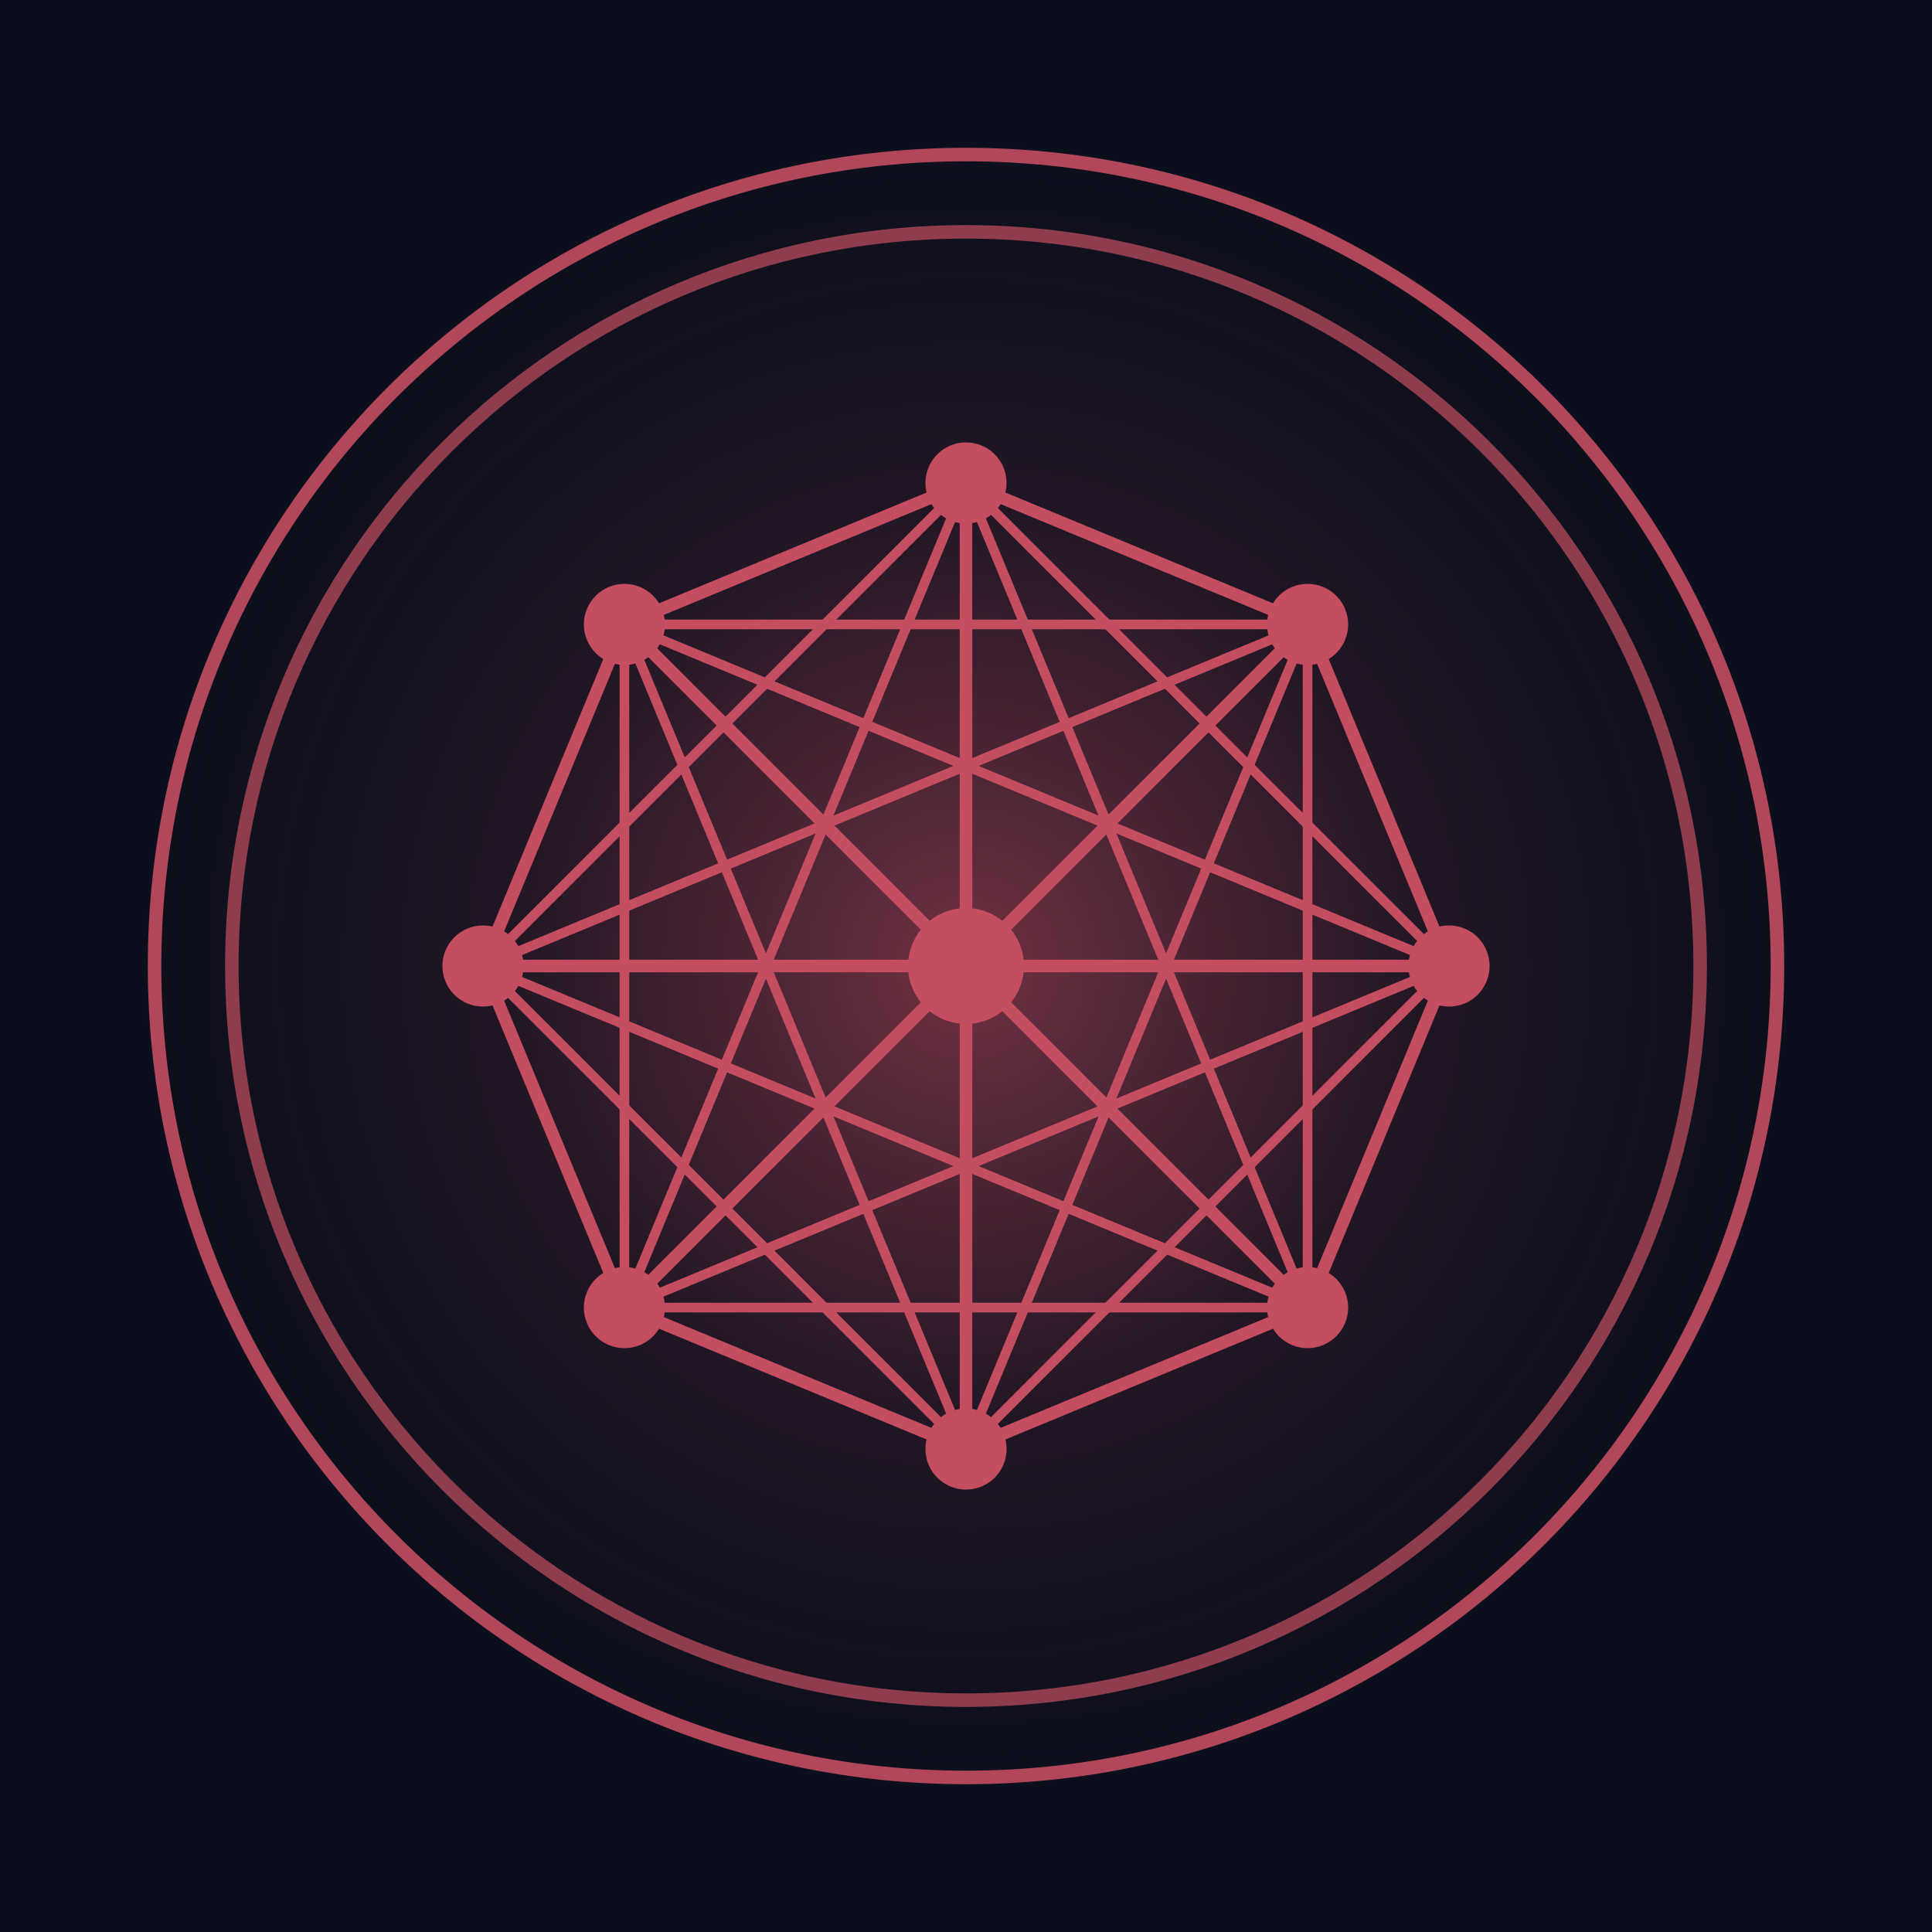
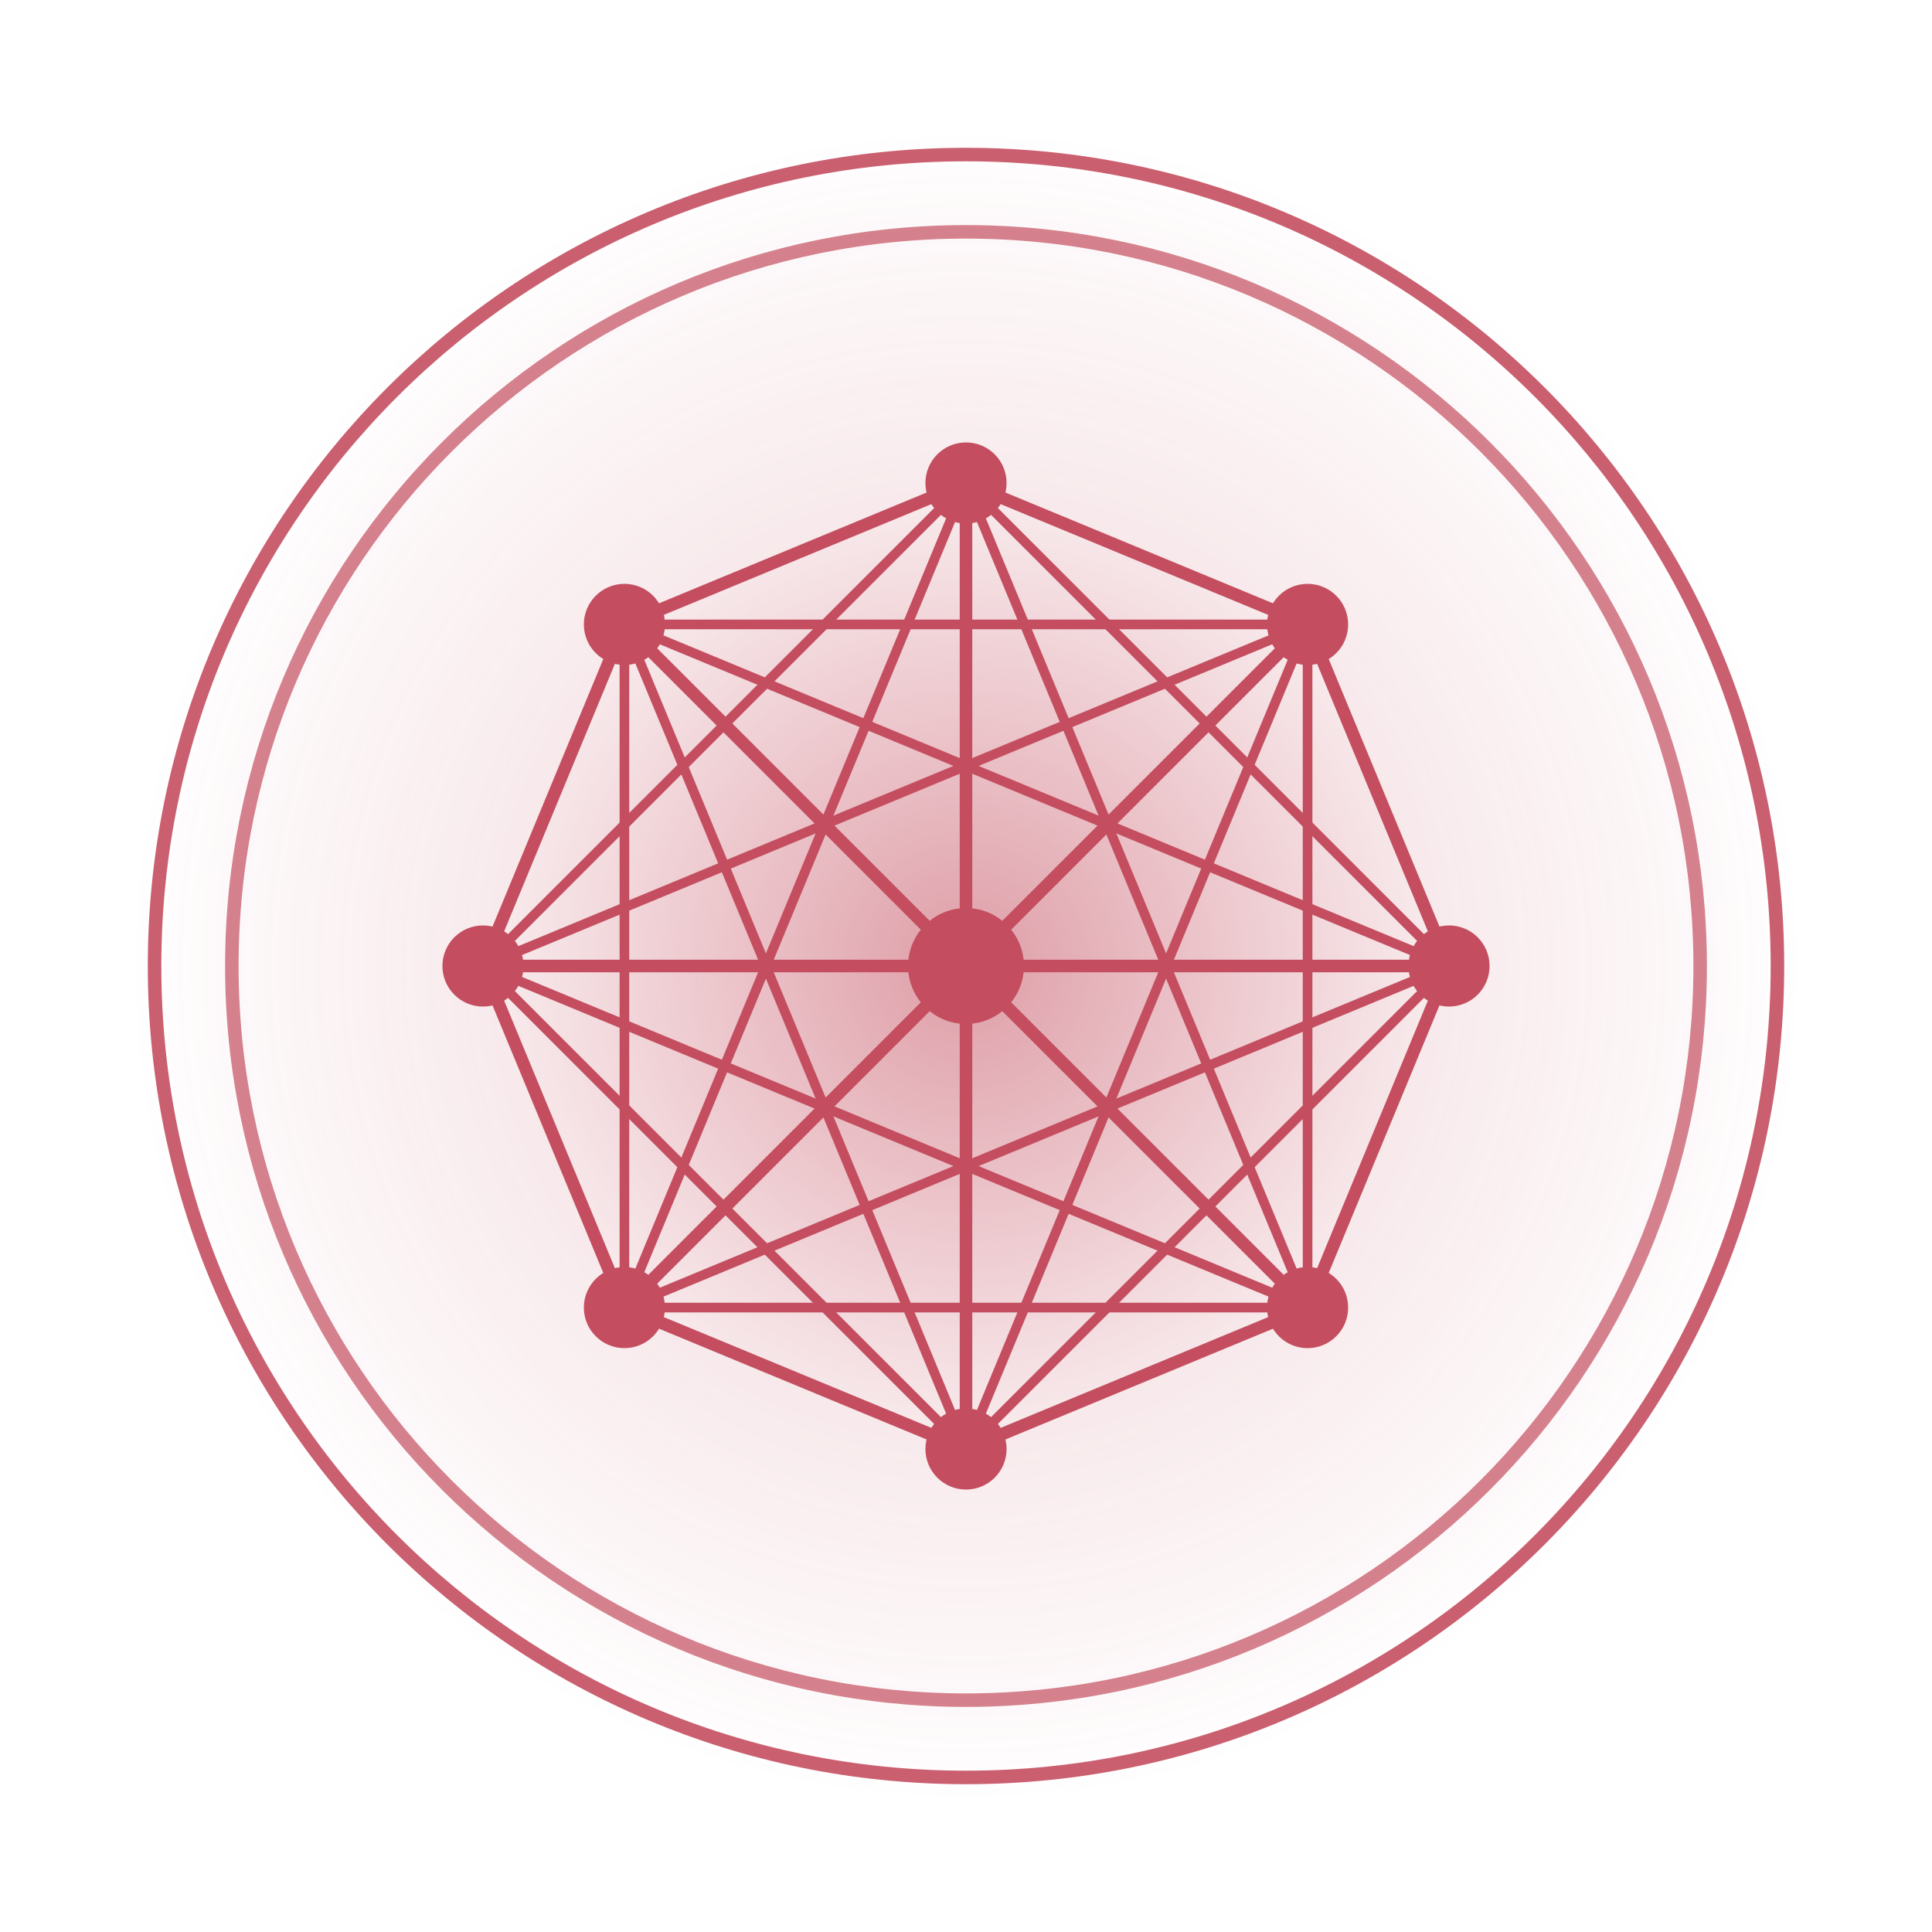
<svg xmlns="http://www.w3.org/2000/svg" viewBox="0 0 200 200">
  <style>
    @keyframes mk-spin     { from { transform: rotate(0deg);   } to { transform: rotate(360deg);  } }
    @keyframes mk-spin-rev { from { transform: rotate(0deg);   } to { transform: rotate(-360deg); } }
  </style>
  <defs>
    <radialGradient id="glow" cx="50%" cy="50%" r="50%">
      <stop offset="0%" stop-color="#C44E5F" stop-opacity="0.55" />
      <stop offset="55%" stop-color="#C44E5F" stop-opacity="0.12" />
      <stop offset="100%" stop-color="#C44E5F" stop-opacity="0" />
    </radialGradient>
  </defs>
-   <rect width="200" height="200" fill="#0A0E1C" />
  <circle cx="100" cy="100" r="86" fill="url(#glow)" />
  <g style="transform-box:fill-box;transform-origin:center;animation:mk-spin 40s linear infinite">
    <circle cx="100" cy="100" r="84" fill="none" stroke="#C44E5F" stroke-width="1.4" opacity="0.9" />
    <circle cx="100" cy="100" r="76" fill="none" stroke="#C44E5F" stroke-width="1.4" opacity="0.7" />
  </g>
  <g style="transform-box:fill-box;transform-origin:center;animation:mk-spin-rev 60s linear infinite">
    <line x1="100" y1="100" x2="100" y2="50" stroke="#C44E5F" stroke-width="1.3" stroke-linecap="round" />
    <line x1="100" y1="100" x2="135.36" y2="64.64" stroke="#C44E5F" stroke-width="1.3" stroke-linecap="round" />
    <line x1="100" y1="100" x2="150" y2="100" stroke="#C44E5F" stroke-width="1.3" stroke-linecap="round" />
    <line x1="100" y1="100" x2="135.36" y2="135.36" stroke="#C44E5F" stroke-width="1.3" stroke-linecap="round" />
    <line x1="100" y1="100" x2="100" y2="150" stroke="#C44E5F" stroke-width="1.3" stroke-linecap="round" />
    <line x1="100" y1="100" x2="64.64" y2="135.36" stroke="#C44E5F" stroke-width="1.3" stroke-linecap="round" />
    <line x1="100" y1="100" x2="50" y2="100" stroke="#C44E5F" stroke-width="1.3" stroke-linecap="round" />
    <line x1="100" y1="100" x2="64.64" y2="64.64" stroke="#C44E5F" stroke-width="1.3" stroke-linecap="round" />
    <line x1="100" y1="50" x2="135.36" y2="64.64" stroke="#C44E5F" stroke-width="1.3" stroke-linecap="round" />
    <line x1="135.36" y1="64.64" x2="150" y2="100" stroke="#C44E5F" stroke-width="1.3" stroke-linecap="round" />
    <line x1="150" y1="100" x2="135.36" y2="135.36" stroke="#C44E5F" stroke-width="1.3" stroke-linecap="round" />
    <line x1="135.36" y1="135.36" x2="100" y2="150" stroke="#C44E5F" stroke-width="1.3" stroke-linecap="round" />
    <line x1="100" y1="150" x2="64.64" y2="135.36" stroke="#C44E5F" stroke-width="1.3" stroke-linecap="round" />
    <line x1="64.64" y1="135.36" x2="50" y2="100" stroke="#C44E5F" stroke-width="1.3" stroke-linecap="round" />
    <line x1="50" y1="100" x2="64.64" y2="64.64" stroke="#C44E5F" stroke-width="1.3" stroke-linecap="round" />
    <line x1="64.64" y1="64.64" x2="100" y2="50" stroke="#C44E5F" stroke-width="1.3" stroke-linecap="round" />
    <line x1="100" y1="50" x2="150" y2="100" stroke="#C44E5F" stroke-width="1.0" stroke-linecap="round" />
    <line x1="135.36" y1="64.64" x2="135.36" y2="135.36" stroke="#C44E5F" stroke-width="1.0" stroke-linecap="round" />
    <line x1="150" y1="100" x2="100" y2="150" stroke="#C44E5F" stroke-width="1.0" stroke-linecap="round" />
    <line x1="135.36" y1="135.36" x2="64.64" y2="135.36" stroke="#C44E5F" stroke-width="1.0" stroke-linecap="round" />
    <line x1="100" y1="150" x2="50" y2="100" stroke="#C44E5F" stroke-width="1.0" stroke-linecap="round" />
    <line x1="64.64" y1="135.36" x2="64.64" y2="64.64" stroke="#C44E5F" stroke-width="1.0" stroke-linecap="round" />
    <line x1="50" y1="100" x2="100" y2="50" stroke="#C44E5F" stroke-width="1.0" stroke-linecap="round" />
    <line x1="64.64" y1="64.64" x2="135.36" y2="64.64" stroke="#C44E5F" stroke-width="1.0" stroke-linecap="round" />
    <line x1="100" y1="50" x2="135.36" y2="135.36" stroke="#C44E5F" stroke-width="1.0" stroke-linecap="round" />
    <line x1="135.36" y1="64.64" x2="100" y2="150" stroke="#C44E5F" stroke-width="1.0" stroke-linecap="round" />
    <line x1="150" y1="100" x2="64.64" y2="135.36" stroke="#C44E5F" stroke-width="1.0" stroke-linecap="round" />
    <line x1="135.36" y1="135.36" x2="50" y2="100" stroke="#C44E5F" stroke-width="1.0" stroke-linecap="round" />
    <line x1="100" y1="150" x2="64.64" y2="64.64" stroke="#C44E5F" stroke-width="1.0" stroke-linecap="round" />
    <line x1="64.64" y1="135.36" x2="100" y2="50" stroke="#C44E5F" stroke-width="1.0" stroke-linecap="round" />
    <line x1="50" y1="100" x2="135.36" y2="64.64" stroke="#C44E5F" stroke-width="1.0" stroke-linecap="round" />
    <line x1="64.64" y1="64.64" x2="150" y2="100" stroke="#C44E5F" stroke-width="1.0" stroke-linecap="round" />
    <circle cx="100" cy="100" r="6" fill="#C44E5F" />
    <circle cx="100" cy="50" r="4.2" fill="#C44E5F" />
    <circle cx="135.36" cy="64.64" r="4.2" fill="#C44E5F" />
    <circle cx="150" cy="100" r="4.2" fill="#C44E5F" />
    <circle cx="135.36" cy="135.36" r="4.2" fill="#C44E5F" />
    <circle cx="100" cy="150" r="4.2" fill="#C44E5F" />
    <circle cx="64.64" cy="135.36" r="4.2" fill="#C44E5F" />
    <circle cx="50" cy="100" r="4.2" fill="#C44E5F" />
    <circle cx="64.64" cy="64.64" r="4.2" fill="#C44E5F" />
  </g>
</svg>
